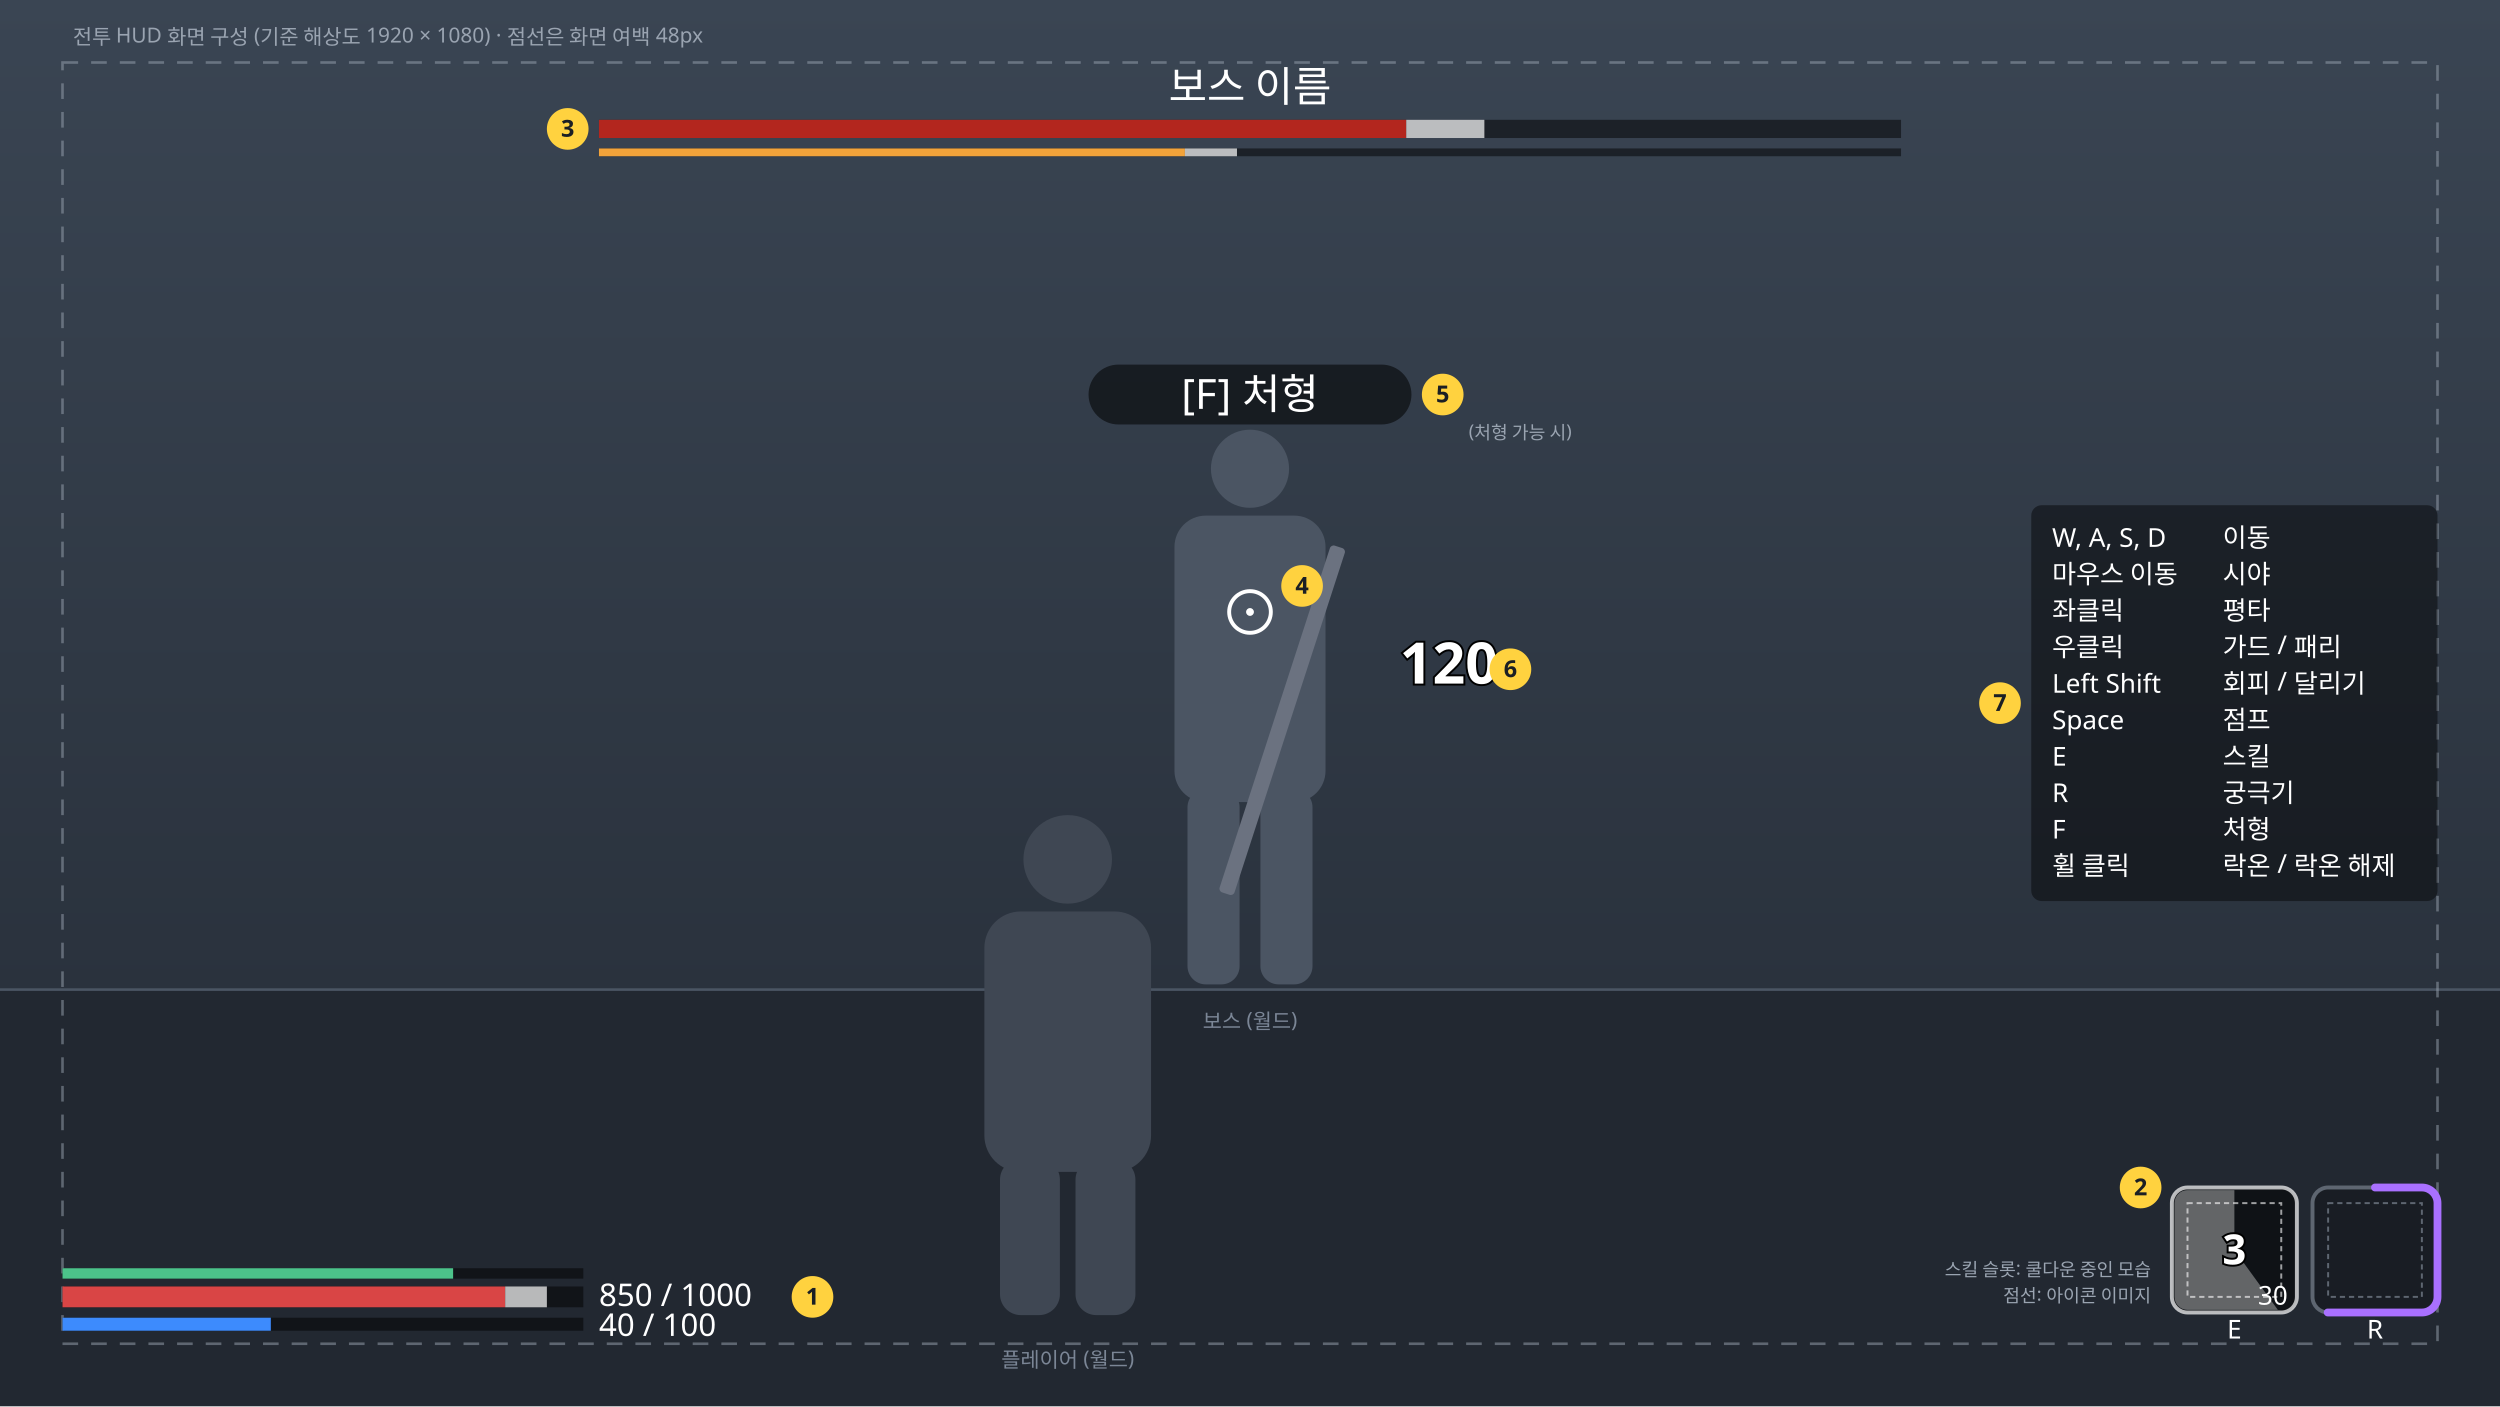
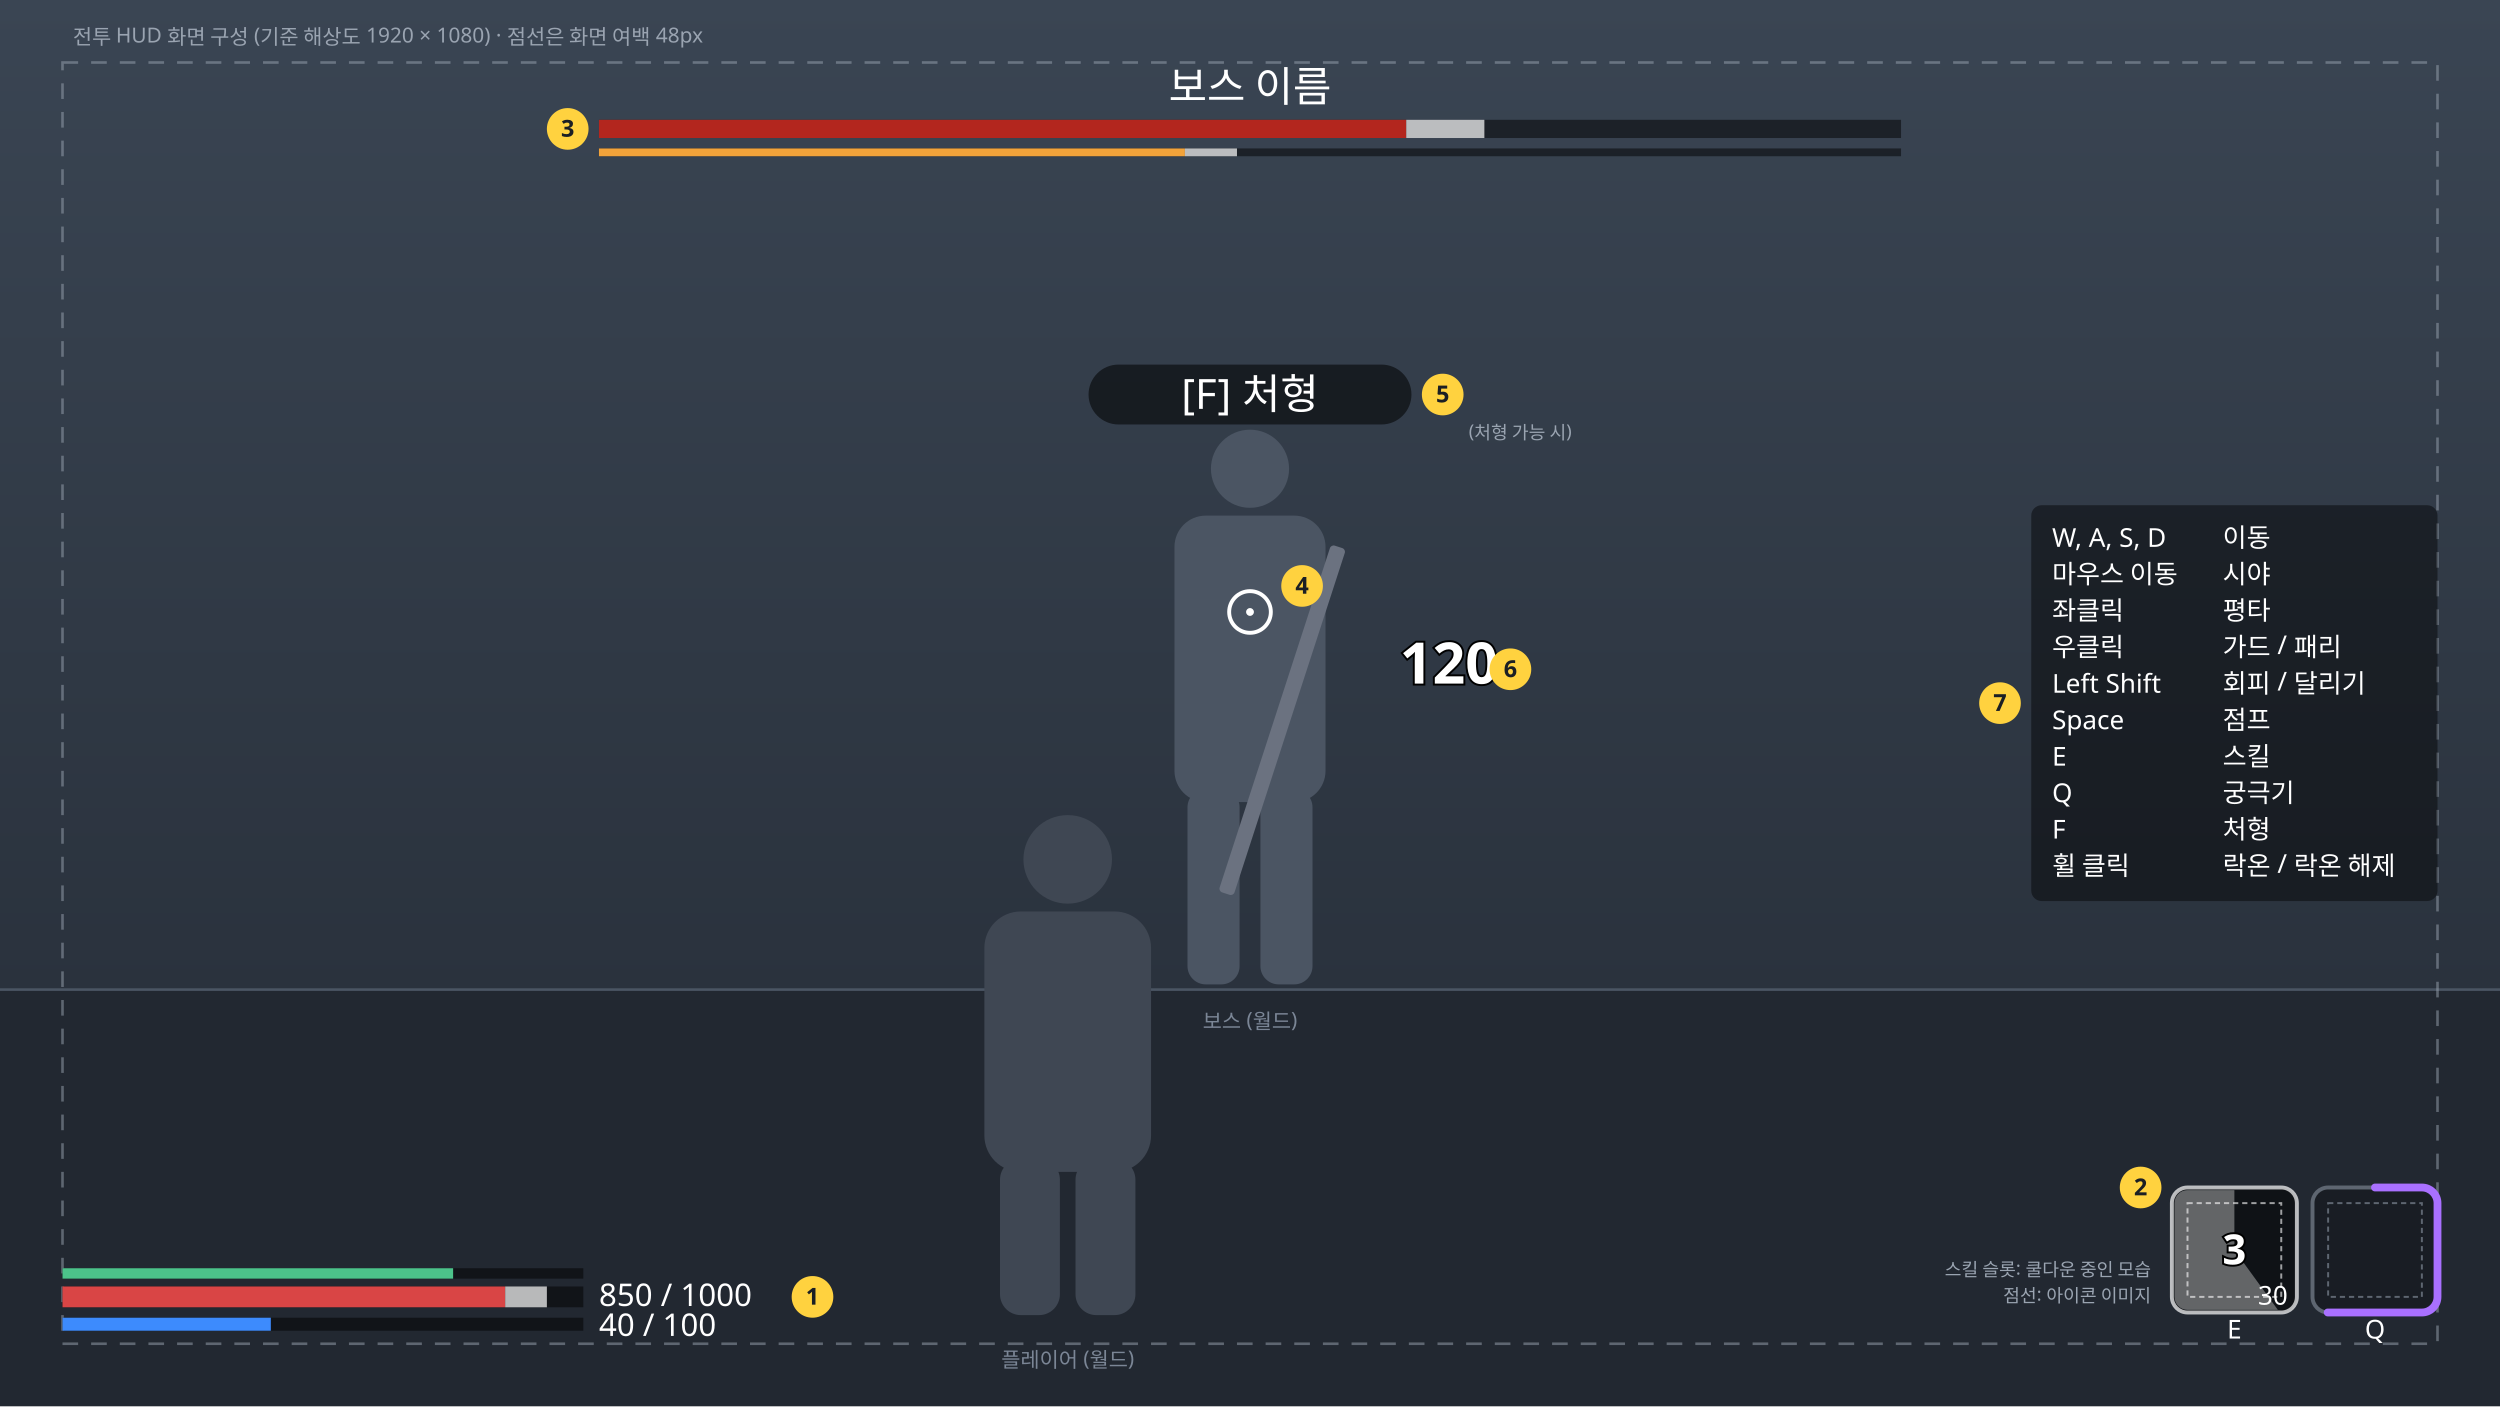
<svg xmlns="http://www.w3.org/2000/svg" width="1920" height="1080" viewBox="0 0 1920 1080" font-family="'Malgun Gothic', 'Apple SD Gothic Neo', 'Noto Sans KR', sans-serif">
  <defs>
    <linearGradient id="sky" x1="0" y1="0" x2="0" y2="1">
      <stop offset="0" stop-color="#3a4553" />
      <stop offset="1" stop-color="#2a323d" />
    </linearGradient>
    <clipPath id="skillSlotInside">
      <rect x="1670" y="914" width="92" height="92" rx="10" />
    </clipPath>
  </defs>
  <rect width="1920" height="760" fill="url(#sky)" />
  <rect y="760" width="1920" height="320" fill="#222831" />
  <path d="M0 760 H1920" stroke="#4a5563" stroke-width="2" />
  <rect x="48" y="48" width="1824" height="984" fill="none" stroke="#9aa4b1" stroke-width="2" stroke-dasharray="12 10" opacity="0.5" />
  <text x="56" y="34" font-size="16" fill="#9aa4b1">전투 HUD 화면 구성 (기준 해상도 1920 × 1080) · 점선은 화면 여백 48px</text>
  <g fill="#4b5563">
    <circle cx="960" cy="360" r="30" />
    <rect x="902" y="396" width="116" height="220" rx="24" />
    <rect x="912" y="606" width="40" height="150" rx="14" />
    <rect x="968" y="606" width="40" height="150" rx="14" />
    <rect x="1022" y="420" width="12" height="280" rx="3" fill="#6b7280" transform="rotate(18 1028 420)" />
  </g>
  <text x="960" y="790" font-size="16" fill="#7b8696" text-anchor="middle">보스 (월드)</text>
  <g fill="#3f4753">
    <circle cx="820" cy="660" r="34" />
    <rect x="756" y="700" width="128" height="200" rx="28" />
    <rect x="768" y="890" width="46" height="120" rx="16" />
    <rect x="826" y="890" width="46" height="120" rx="16" />
  </g>
  <text x="820" y="1050" font-size="16" fill="#7b8696" text-anchor="middle">플레이어 (월드)</text>
  <text x="960" y="78" font-size="32" fill="#FFFFFF" text-anchor="middle">보스 이름</text>
  <rect x="460" y="92" width="1000" height="14" fill="#000000" fill-opacity="0.5" />
  <rect x="460" y="92" width="620" height="14" fill="#B3261E" />
  <rect x="1080" y="92" width="60" height="14" fill="#FFFFFF" fill-opacity="0.7" />
  <rect x="460" y="114" width="1000" height="6" fill="#000000" fill-opacity="0.5" />
  <rect x="460" y="114" width="450" height="6" fill="#F2A33A" />
  <rect x="910" y="114" width="40" height="6" fill="#FFFFFF" fill-opacity="0.7" />
  <circle cx="960" cy="470" r="16" fill="none" stroke="#FFFFFF" stroke-width="3" />
  <circle cx="960" cy="470" r="3" fill="#FFFFFF" />
  <rect x="836" y="280" width="248" height="46" rx="23" fill="#000000" fill-opacity="0.55" />
  <text x="960" y="314" font-size="32" fill="#FFFFFF" text-anchor="middle">[F] 처형</text>
  <text x="1128" y="336" font-size="14" fill="#9aa4b1">(처형 가능 시)</text>
  <text x="1075" y="525" font-size="44" font-weight="700" fill="#FFFFFF" stroke="#000000" stroke-width="3" paint-order="stroke">120</text>
  <rect x="48" y="974" width="400" height="8" fill="#000000" fill-opacity="0.5" />
  <rect x="48" y="974" width="300" height="8" fill="#4CC38A" />
  <rect x="48" y="988" width="400" height="16" fill="#000000" fill-opacity="0.5" />
  <rect x="48" y="988" width="340" height="16" fill="#D94545" />
  <rect x="388" y="988" width="32" height="16" fill="#FFFFFF" fill-opacity="0.7" />
  <text x="460" y="1003" font-size="24" fill="#FFFFFF">850 / 1000</text>
  <rect x="48" y="1012" width="400" height="10" fill="#000000" fill-opacity="0.5" />
  <rect x="48" y="1012" width="160" height="10" fill="#3D8BFD" />
  <text x="460" y="1026" font-size="24" fill="#FFFFFF">40 / 100</text>
  <g font-size="14" fill="#FFFFFF" text-anchor="middle">
    <rect x="1668" y="912" width="96" height="96" rx="12" fill="#000000" fill-opacity="0.55" stroke="#FFFFFF" stroke-opacity="0.7" stroke-width="3" />
    <rect x="1680" y="924" width="72" height="72" fill="none" stroke="#FFFFFF" stroke-opacity="0.6" stroke-width="1.5" stroke-dasharray="4 3" />
    <path d="M1716 960 L1763.02 1024.72 A80 80 0 1 1 1716 880 Z" fill="#FFFFFF" fill-opacity="0.35" clip-path="url(#skillSlotInside)" />
    <text x="1716" y="971" font-size="32" font-weight="700" stroke="#000000" stroke-width="3" paint-order="stroke">3</text>
    <text x="1757" y="1002" font-size="20" text-anchor="end">30</text>
    <text x="1716" y="1028" font-size="20">E</text>
    <g opacity="0.5">
      <rect x="1776" y="912" width="96" height="96" rx="12" fill="#000000" fill-opacity="0.55" stroke="#9aa4b1" stroke-width="3" />
      <rect x="1788" y="924" width="72" height="72" fill="none" stroke="#9aa4b1" stroke-width="1.5" stroke-dasharray="4 3" />
    </g>
    <path d="M1824 912 H1860 A12 12 0 0 1 1872 924 V996 A12 12 0 0 1 1860 1008 H1788 A12 12 0 0 1 1776 996 V924 A12 12 0 0 1 1788 912 Z" fill="none" stroke="#A970FF" stroke-width="6" stroke-dasharray="218 363" stroke-linecap="round" />
-     <text x="1824" y="1028" font-size="20">R</text>
+     <text x="1824" y="1028" font-size="20">Q</text>
  </g>
  <text x="1652" y="980" font-size="14" fill="#9aa4b1" text-anchor="end">스킬 슬롯: 쿨다운 중인 모습</text>
  <text x="1652" y="1000" font-size="14" fill="#9aa4b1" text-anchor="end">점선: 아이콘 이미지</text>
  <rect x="1560" y="388" width="312" height="304" rx="8" fill="#000000" fill-opacity="0.45" />
  <g font-size="20" fill="#FFFFFF">
    <text x="1576" y="420">W, A, S, D</text>
    <text x="1707" y="420">이동</text>
    <text x="1576" y="448">마우스 이동</text>
    <text x="1707" y="448">시야</text>
    <text x="1576" y="476">좌클릭</text>
    <text x="1707" y="476">평타</text>
    <text x="1576" y="504">우클릭</text>
    <text x="1707" y="504">가드 / 패리</text>
    <text x="1576" y="532">Left Shift</text>
    <text x="1707" y="532">회피 / 달리기</text>
    <text x="1576" y="560">Space</text>
    <text x="1707" y="560">점프</text>
    <text x="1576" y="588">E</text>
    <text x="1707" y="588">스킬</text>
-     <text x="1576" y="616">R</text>
+     <text x="1576" y="616">Q</text>
    <text x="1707" y="616">궁극기</text>
    <text x="1576" y="644">F</text>
    <text x="1707" y="644">처형</text>
    <text x="1576" y="672">휠 클릭</text>
    <text x="1707" y="672">락온 / 락온 해제</text>
  </g>
  <g font-size="18" font-weight="700" text-anchor="middle" fill="#1b1f24">
    <circle cx="624" cy="996" r="16" fill="#FFD23F" />
    <text x="624" y="1002">1</text>
    <circle cx="1644" cy="912" r="16" fill="#FFD23F" />
    <text x="1644" y="918">2</text>
    <circle cx="436" cy="99" r="16" fill="#FFD23F" />
    <text x="436" y="105">3</text>
    <circle cx="1000" cy="450" r="16" fill="#FFD23F" />
    <text x="1000" y="456">4</text>
    <circle cx="1108" cy="303" r="16" fill="#FFD23F" />
    <text x="1108" y="309">5</text>
    <circle cx="1160" cy="514" r="16" fill="#FFD23F" />
    <text x="1160" y="520">6</text>
    <circle cx="1536" cy="540" r="16" fill="#FFD23F" />
    <text x="1536" y="546">7</text>
  </g>
</svg>
